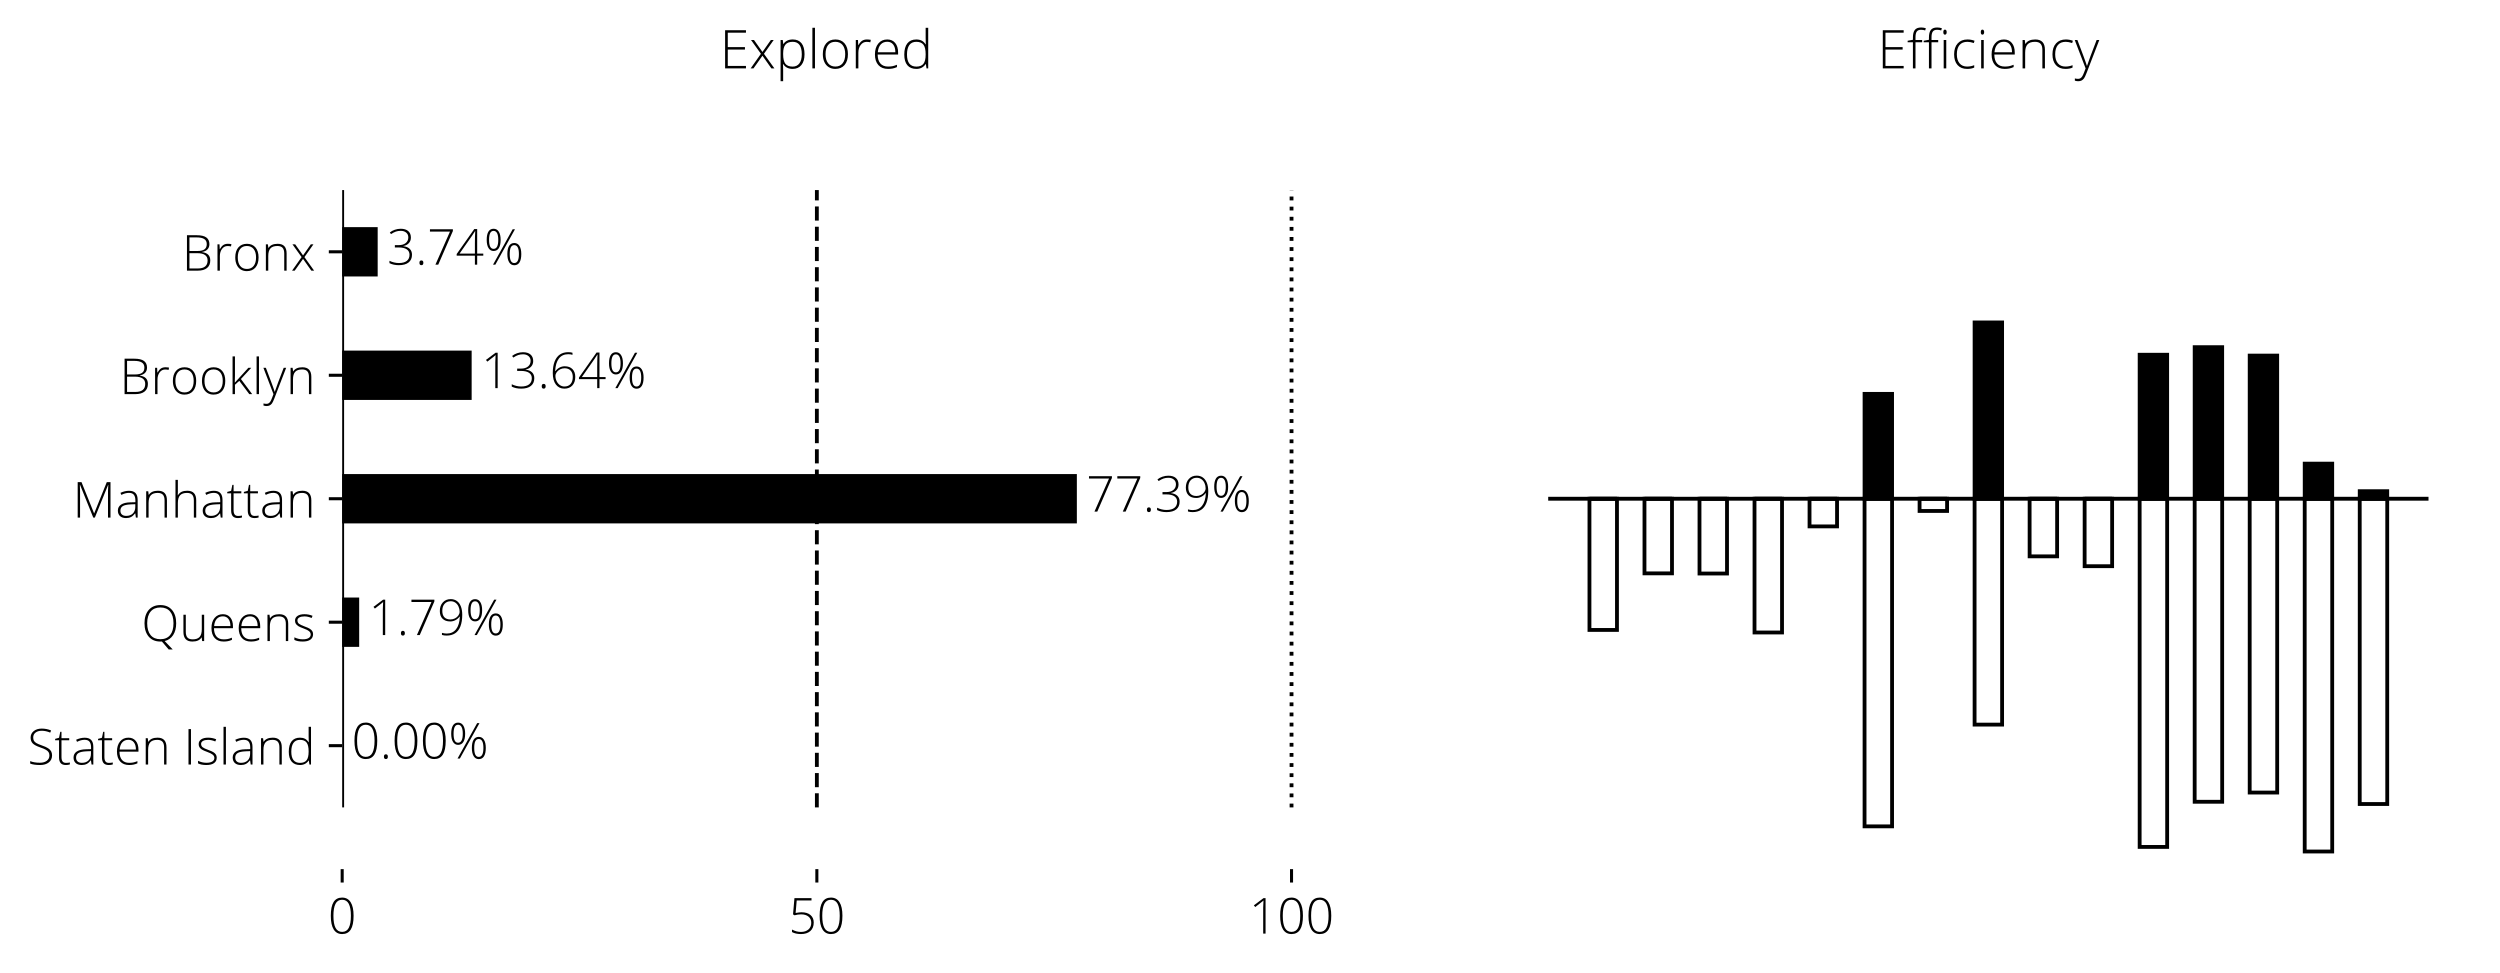
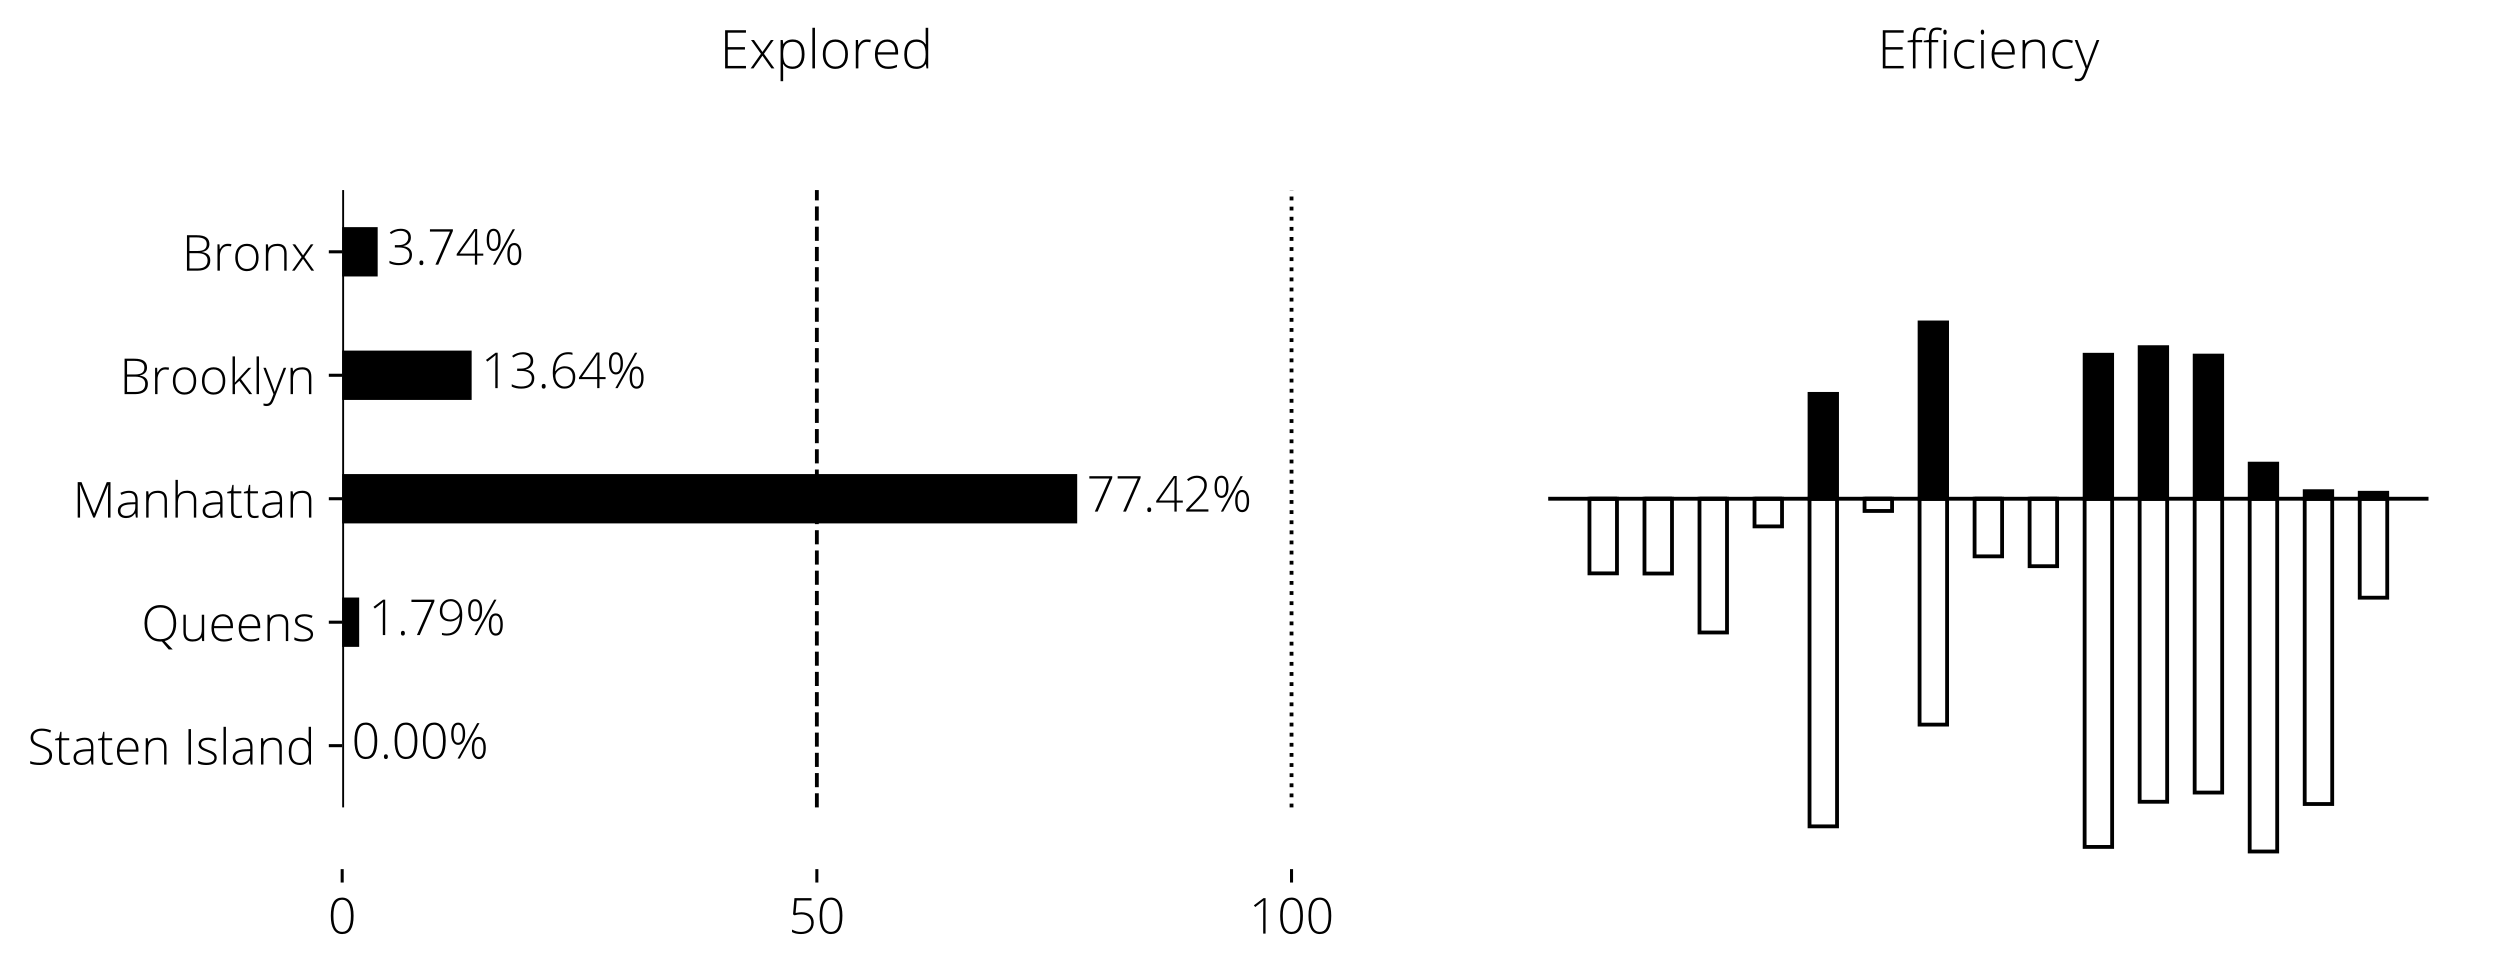
<svg xmlns="http://www.w3.org/2000/svg" xmlns:xlink="http://www.w3.org/1999/xlink" width="654.828pt" height="254.856pt" viewBox="0 0 654.828 254.856" version="1.1">
  <defs>
    <style type="text/css">*{stroke-linejoin: round; stroke-linecap: butt}</style>
  </defs>
  <g id="figure_1">
    <g id="patch_1">
      <path d="M 0 254.856  L 654.828 254.856  L 654.828 0  L 0 0  z " style="fill: #ffffff" />
    </g>
    <g id="axes_1">
      <g id="patch_2">
        <path d="M 89.628 227.654  L 343.265 227.654  L 343.265 33.614  L 89.628 33.614  L 89.628 227.654  z " style="fill: none" />
      </g>
      <g id="patch_3">
-         <path d="M 89.628 201.782  L 89.628 201.782  L 89.628 188.846  L 89.628 188.846  z " clip-path="url(#p0b3eacefc9)" />
+         <path d="M 89.628 201.782  L 89.628 201.782  L 89.628 188.846  L 89.628 188.846  z " clip-path="url(#p0655d49306)" />
      </g>
      <g id="patch_4">
-         <path d="M 89.628 169.442  L 94.08 169.442  L 94.08 156.506  L 89.628 156.506  z " clip-path="url(#p0b3eacefc9)" />
+         <path d="M 89.628 169.442  L 94.08 169.442  L 94.08 156.506  L 89.628 156.506  z " clip-path="url(#p0655d49306)" />
      </g>
      <g id="patch_5">
-         <path d="M 89.628 137.102  L 282.062 137.102  L 282.062 124.166  L 89.628 124.166  z " clip-path="url(#p0b3eacefc9)" />
+         <path d="M 89.628 137.102  L 282.151 137.102  L 282.151 124.166  L 89.628 124.166  z " clip-path="url(#p0655d49306)" />
      </g>
      <g id="patch_6">
-         <path d="M 89.628 104.762  L 123.54 104.762  L 123.54 91.826  L 89.628 91.826  z " clip-path="url(#p0b3eacefc9)" />
+         <path d="M 89.628 104.762  L 123.54 104.762  L 123.54 91.826  L 89.628 91.826  z " clip-path="url(#p0655d49306)" />
      </g>
      <g id="patch_7">
-         <path d="M 89.628 72.422  L 98.926 72.422  L 98.926 59.486  L 89.628 59.486  z " clip-path="url(#p0b3eacefc9)" />
+         <path d="M 89.628 72.422  L 98.926 72.422  L 98.926 59.486  L 89.628 59.486  z " clip-path="url(#p0655d49306)" />
      </g>
      <g id="matplotlib.axis_1">
        <g id="xtick_1">
          <g id="line2d_1">
            <defs>
-               <path id="md881250303" d="M 0 0  L 0 3.5  " style="stroke: #000000; stroke-width: 0.8" />
+               <path id="m9efb4e3fc9" d="M 0 0  L 0 3.5  " style="stroke: #000000; stroke-width: 0.8" />
            </defs>
            <g>
-               <use xlink:href="#md881250303" x="89.628" y="227.654" style="stroke: #000000; stroke-width: 0.8" />
+               <use xlink:href="#m9efb4e3fc9" x="89.628" y="227.654" style="stroke: #000000; stroke-width: 0.8" />
            </g>
          </g>
          <g id="text_1">
            <g transform="translate(85.91836 244.5322) scale(0.13 -0.13)">
              <defs>
                <path id="OpenSans-Light-30" d="M 3297 2297  Q 3297 1094 2930 515  Q 2563 -63 1819 -63  Q 1103 -63 731 532  Q 359 1128 359 2297  Q 359 3491 720 4066  Q 1081 4641 1819 4641  Q 2541 4641 2919 4045  Q 3297 3450 3297 2297  z M 697 2297  Q 697 1234 975 726  Q 1253 219 1819 219  Q 2409 219 2679 744  Q 2950 1269 2950 2297  Q 2950 3309 2679 3834  Q 2409 4359 1819 4359  Q 1228 4359 962 3834  Q 697 3309 697 2297  z " transform="scale(0.015625)" />
              </defs>
              <use xlink:href="#OpenSans-Light-30" />
            </g>
          </g>
        </g>
        <g id="xtick_2">
          <g id="line2d_2">
            <g>
-               <use xlink:href="#md881250303" x="213.96" y="227.654" style="stroke: #000000; stroke-width: 0.8" />
+               <use xlink:href="#m9efb4e3fc9" x="213.96" y="227.654" style="stroke: #000000; stroke-width: 0.8" />
            </g>
          </g>
          <g id="text_2">
            <g transform="translate(206.5398 244.5322) scale(0.13 -0.13)">
              <defs>
                <path id="OpenSans-Light-35" d="M 1678 2747  Q 2409 2747 2829 2394  Q 3250 2041 3250 1422  Q 3250 719 2812 328  Q 2375 -63 1606 -63  Q 1266 -63 959 4  Q 653 72 447 197  L 447 519  Q 784 347 1046 280  Q 1309 213 1606 213  Q 2206 213 2568 530  Q 2931 847 2931 1388  Q 2931 1897 2578 2187  Q 2225 2478 1619 2478  Q 1213 2478 769 2356  L 581 2478  L 763 4569  L 2963 4569  L 2963 4269  L 1056 4269  L 916 2656  Q 1403 2747 1678 2747  z " transform="scale(0.015625)" />
              </defs>
              <use xlink:href="#OpenSans-Light-35" />
              <use xlink:href="#OpenSans-Light-30" x="57.08" />
            </g>
          </g>
        </g>
        <g id="xtick_3">
          <g id="line2d_3">
            <g>
-               <use xlink:href="#md881250303" x="338.292" y="227.654" style="stroke: #000000; stroke-width: 0.8" />
+               <use xlink:href="#m9efb4e3fc9" x="338.292" y="227.654" style="stroke: #000000; stroke-width: 0.8" />
            </g>
          </g>
          <g id="text_3">
            <g transform="translate(327.1613 244.5322) scale(0.13 -0.13)">
              <defs>
                <path id="OpenSans-Light-31" d="M 2131 0  L 1825 0  L 1825 3328  Q 1825 3781 1863 4269  Q 1816 4222 1766 4178  Q 1716 4134 800 3419  L 622 3641  L 1863 4569  L 2131 4569  L 2131 0  z " transform="scale(0.015625)" />
              </defs>
              <use xlink:href="#OpenSans-Light-31" />
              <use xlink:href="#OpenSans-Light-30" x="57.08" />
              <use xlink:href="#OpenSans-Light-30" x="114.16" />
            </g>
          </g>
        </g>
      </g>
      <g id="matplotlib.axis_2">
        <g id="ytick_1">
          <g id="line2d_4">
            <defs>
-               <path id="mc05048afed" d="M 0 0  L -3.5 0  " style="stroke: #000000; stroke-width: 0.8" />
+               <path id="m9c99fe3519" d="M 0 0  L -3.5 0  " style="stroke: #000000; stroke-width: 0.8" />
            </defs>
            <g>
-               <use xlink:href="#mc05048afed" x="89.628" y="195.314" style="stroke: #000000; stroke-width: 0.8" />
+               <use xlink:href="#m9c99fe3519" x="89.628" y="195.314" style="stroke: #000000; stroke-width: 0.8" />
            </g>
          </g>
          <g id="text_4">
            <g transform="translate(7.2 200.2532) scale(0.13 -0.13)">
              <defs>
                <path id="OpenSans-Light-53" d="M 3169 1178  Q 3169 606 2748 271  Q 2328 -63 1631 -63  Q 794 -63 347 122  L 347 441  Q 841 231 1606 231  Q 2169 231 2498 489  Q 2828 747 2828 1166  Q 2828 1425 2718 1595  Q 2609 1766 2362 1906  Q 2116 2047 1638 2209  Q 938 2450 670 2729  Q 403 3009 403 3475  Q 403 3988 804 4311  Q 1206 4634 1838 4634  Q 2481 4634 3047 4391  L 2931 4116  Q 2363 4353 1844 4353  Q 1338 4353 1038 4118  Q 738 3884 738 3481  Q 738 3228 830 3065  Q 922 2903 1131 2773  Q 1341 2644 1850 2463  Q 2384 2278 2653 2104  Q 2922 1931 3045 1711  Q 3169 1491 3169 1178  z " transform="scale(0.015625)" />
                <path id="OpenSans-Light-74" d="M 1466 213  Q 1759 213 1978 263  L 1978 13  Q 1753 -63 1459 -63  Q 1009 -63 795 178  Q 581 419 581 934  L 581 3128  L 78 3128  L 78 3309  L 581 3450  L 738 4219  L 897 4219  L 897 3397  L 1894 3397  L 1894 3128  L 897 3128  L 897 978  Q 897 588 1034 400  Q 1172 213 1466 213  z " transform="scale(0.015625)" />
                <path id="OpenSans-Light-61" d="M 2631 0  L 2553 538  L 2528 538  Q 2272 209 2001 73  Q 1731 -63 1363 -63  Q 863 -63 584 193  Q 306 450 306 903  Q 306 1400 720 1675  Q 1134 1950 1919 1966  L 2566 1984  L 2566 2209  Q 2566 2694 2369 2941  Q 2172 3188 1734 3188  Q 1263 3188 756 2925  L 641 3194  Q 1200 3456 1747 3456  Q 2306 3456 2582 3165  Q 2859 2875 2859 2259  L 2859 0  L 2631 0  z M 1381 219  Q 1925 219 2239 530  Q 2553 841 2553 1394  L 2553 1728  L 1959 1703  Q 1244 1669 939 1480  Q 634 1291 634 891  Q 634 572 829 395  Q 1025 219 1381 219  z " transform="scale(0.015625)" />
                <path id="OpenSans-Light-65" d="M 1941 -63  Q 1200 -63 786 393  Q 372 850 372 1672  Q 372 2484 772 2973  Q 1172 3463 1850 3463  Q 2450 3463 2797 3044  Q 3144 2625 3144 1906  L 3144 1656  L 697 1656  Q 703 956 1023 587  Q 1344 219 1941 219  Q 2231 219 2451 259  Q 2672 300 3009 434  L 3009 153  Q 2722 28 2478 -17  Q 2234 -63 1941 -63  z M 1850 3188  Q 1359 3188 1062 2864  Q 766 2541 716 1931  L 2816 1931  Q 2816 2522 2559 2855  Q 2303 3188 1850 3188  z " transform="scale(0.015625)" />
                <path id="OpenSans-Light-6e" d="M 2938 0  L 2938 2203  Q 2938 2716 2722 2948  Q 2506 3181 2053 3181  Q 1444 3181 1161 2873  Q 878 2566 878 1875  L 878 0  L 569 0  L 569 3397  L 831 3397  L 891 2931  L 909 2931  Q 1241 3463 2088 3463  Q 3244 3463 3244 2222  L 3244 0  L 2938 0  z " transform="scale(0.015625)" />
                <path id="OpenSans-Light-20" transform="scale(0.015625)" />
                <path id="OpenSans-Light-49" d="M 647 0  L 647 4569  L 966 4569  L 966 0  L 647 0  z " transform="scale(0.015625)" />
                <path id="OpenSans-Light-73" d="M 2675 884  Q 2675 428 2328 182  Q 1981 -63 1344 -63  Q 663 -63 263 147  L 263 481  Q 775 225 1344 225  Q 1847 225 2108 392  Q 2369 559 2369 838  Q 2369 1094 2161 1269  Q 1953 1444 1478 1613  Q 969 1797 762 1930  Q 556 2063 451 2230  Q 347 2397 347 2638  Q 347 3019 667 3241  Q 988 3463 1563 3463  Q 2113 3463 2606 3256  L 2491 2975  Q 1991 3181 1563 3181  Q 1147 3181 903 3043  Q 659 2906 659 2663  Q 659 2397 848 2237  Q 1038 2078 1588 1881  Q 2047 1716 2256 1583  Q 2466 1450 2570 1281  Q 2675 1113 2675 884  z " transform="scale(0.015625)" />
                <path id="OpenSans-Light-6c" d="M 878 0  L 569 0  L 569 4863  L 878 4863  L 878 0  z " transform="scale(0.015625)" />
                <path id="OpenSans-Light-64" d="M 1813 3463  Q 2181 3463 2450 3328  Q 2719 3194 2931 2869  L 2950 2869  Q 2931 3263 2931 3641  L 2931 4863  L 3238 4863  L 3238 0  L 3034 0  L 2956 519  L 2931 519  Q 2544 -63 1819 -63  Q 1116 -63 744 375  Q 372 813 372 1650  Q 372 2531 740 2997  Q 1109 3463 1813 3463  z M 1813 3181  Q 1256 3181 976 2790  Q 697 2400 697 1656  Q 697 213 1819 213  Q 2394 213 2662 547  Q 2931 881 2931 1650  L 2931 1703  Q 2931 2491 2667 2836  Q 2403 3181 1813 3181  z " transform="scale(0.015625)" />
              </defs>
              <use xlink:href="#OpenSans-Light-53" />
              <use xlink:href="#OpenSans-Light-74" x="54.492" />
              <use xlink:href="#OpenSans-Light-61" x="87.988" />
              <use xlink:href="#OpenSans-Light-74" x="140.967" />
              <use xlink:href="#OpenSans-Light-65" x="174.463" />
              <use xlink:href="#OpenSans-Light-6e" x="229.346" />
              <use xlink:href="#OpenSans-Light-20" x="288.33" />
              <use xlink:href="#OpenSans-Light-49" x="314.307" />
              <use xlink:href="#OpenSans-Light-73" x="339.502" />
              <use xlink:href="#OpenSans-Light-6c" x="386.084" />
              <use xlink:href="#OpenSans-Light-61" x="408.691" />
              <use xlink:href="#OpenSans-Light-6e" x="461.67" />
              <use xlink:href="#OpenSans-Light-64" x="520.654" />
            </g>
          </g>
        </g>
        <g id="ytick_2">
          <g id="line2d_5">
            <g>
-               <use xlink:href="#mc05048afed" x="89.628" y="162.974" style="stroke: #000000; stroke-width: 0.8" />
+               <use xlink:href="#m9c99fe3519" x="89.628" y="162.974" style="stroke: #000000; stroke-width: 0.8" />
            </g>
          </g>
          <g id="text_5">
            <g transform="translate(37.03094 167.9132) scale(0.13 -0.13)">
              <defs>
                <path id="OpenSans-Light-51" d="M 4488 2291  Q 4488 1372 4094 770  Q 3700 169 3003 0  L 4044 -1088  L 3525 -1088  L 2644 -56  L 2541 -63  L 2444 -63  Q 1491 -63 947 570  Q 403 1203 403 2297  Q 403 3388 951 4014  Q 1500 4641 2450 4641  Q 3406 4641 3947 4011  Q 4488 3381 4488 2291  z M 750 2291  Q 750 1309 1187 773  Q 1625 238 2444 238  Q 3269 238 3705 769  Q 4141 1300 4141 2291  Q 4141 3278 3705 3804  Q 3269 4331 2450 4331  Q 1634 4331 1192 3800  Q 750 3269 750 2291  z " transform="scale(0.015625)" />
                <path id="OpenSans-Light-75" d="M 838 3397  L 838 1197  Q 838 684 1053 451  Q 1269 219 1722 219  Q 2328 219 2614 525  Q 2900 831 2900 1522  L 2900 3397  L 3206 3397  L 3206 0  L 2944 0  L 2888 469  L 2869 469  Q 2538 -63 1691 -63  Q 531 -63 531 1178  L 531 3397  L 838 3397  z " transform="scale(0.015625)" />
              </defs>
              <use xlink:href="#OpenSans-Light-51" />
              <use xlink:href="#OpenSans-Light-75" x="76.416" />
              <use xlink:href="#OpenSans-Light-65" x="135.4" />
              <use xlink:href="#OpenSans-Light-65" x="190.283" />
              <use xlink:href="#OpenSans-Light-6e" x="245.166" />
              <use xlink:href="#OpenSans-Light-73" x="304.15" />
            </g>
          </g>
        </g>
        <g id="ytick_3">
          <g id="line2d_6">
            <g>
-               <use xlink:href="#mc05048afed" x="89.628" y="130.634" style="stroke: #000000; stroke-width: 0.8" />
+               <use xlink:href="#m9c99fe3519" x="89.628" y="130.634" style="stroke: #000000; stroke-width: 0.8" />
            </g>
          </g>
          <g id="text_6">
            <g transform="translate(19.03406 135.5732) scale(0.13 -0.13)">
              <defs>
                <path id="OpenSans-Light-4d" d="M 2656 0  L 953 4219  L 928 4219  Q 953 3831 953 3425  L 953 0  L 647 0  L 647 4569  L 1141 4569  L 2759 550  L 2778 550  L 4397 4569  L 4878 4569  L 4878 0  L 4556 0  L 4556 3463  Q 4556 3825 4594 4213  L 4569 4213  L 2859 0  L 2656 0  z " transform="scale(0.015625)" />
                <path id="OpenSans-Light-68" d="M 2938 0  L 2938 2203  Q 2938 2716 2722 2948  Q 2506 3181 2053 3181  Q 1444 3181 1161 2873  Q 878 2566 878 1875  L 878 0  L 569 0  L 569 4863  L 878 4863  L 878 3316  L 863 2881  L 884 2881  Q 1075 3188 1365 3325  Q 1656 3463 2088 3463  Q 3244 3463 3244 2222  L 3244 0  L 2938 0  z " transform="scale(0.015625)" />
              </defs>
              <use xlink:href="#OpenSans-Light-4d" />
              <use xlink:href="#OpenSans-Light-61" x="86.279" />
              <use xlink:href="#OpenSans-Light-6e" x="139.258" />
              <use xlink:href="#OpenSans-Light-68" x="198.242" />
              <use xlink:href="#OpenSans-Light-61" x="257.227" />
              <use xlink:href="#OpenSans-Light-74" x="310.205" />
              <use xlink:href="#OpenSans-Light-74" x="343.701" />
              <use xlink:href="#OpenSans-Light-61" x="377.197" />
              <use xlink:href="#OpenSans-Light-6e" x="430.176" />
            </g>
          </g>
        </g>
        <g id="ytick_4">
          <g id="line2d_7">
            <g>
-               <use xlink:href="#mc05048afed" x="89.628" y="98.294" style="stroke: #000000; stroke-width: 0.8" />
+               <use xlink:href="#m9c99fe3519" x="89.628" y="98.294" style="stroke: #000000; stroke-width: 0.8" />
            </g>
          </g>
          <g id="text_7">
            <g transform="translate(31.31703 103.2332) scale(0.13 -0.13)">
              <defs>
                <path id="OpenSans-Light-42" d="M 647 4569  L 1900 4569  Q 2747 4569 3144 4281  Q 3541 3994 3541 3413  Q 3541 3016 3298 2752  Q 3056 2488 2591 2413  L 2591 2394  Q 3138 2313 3395 2048  Q 3653 1784 3653 1313  Q 3653 681 3234 340  Q 2816 0 2047 0  L 647 0  L 647 4569  z M 966 2534  L 1972 2534  Q 2616 2534 2908 2748  Q 3200 2963 3200 3419  Q 3200 3875 2870 4081  Q 2541 4288 1888 4288  L 966 4288  L 966 2534  z M 966 2253  L 966 281  L 2041 281  Q 3309 281 3309 1313  Q 3309 2253 1972 2253  L 966 2253  z " transform="scale(0.015625)" />
                <path id="OpenSans-Light-72" d="M 1906 3463  Q 2122 3463 2369 3419  L 2309 3122  Q 2097 3175 1869 3175  Q 1434 3175 1156 2806  Q 878 2438 878 1875  L 878 0  L 569 0  L 569 3397  L 831 3397  L 863 2784  L 884 2784  Q 1094 3159 1331 3311  Q 1569 3463 1906 3463  z " transform="scale(0.015625)" />
                <path id="OpenSans-Light-6f" d="M 3378 1703  Q 3378 872 2975 404  Q 2572 -63 1863 -63  Q 1416 -63 1075 153  Q 734 369 553 772  Q 372 1175 372 1703  Q 372 2534 775 2998  Q 1178 3463 1881 3463  Q 2581 3463 2979 2992  Q 3378 2522 3378 1703  z M 697 1703  Q 697 1003 1005 611  Q 1313 219 1875 219  Q 2438 219 2745 611  Q 3053 1003 3053 1703  Q 3053 2406 2742 2793  Q 2431 3181 1869 3181  Q 1306 3181 1001 2795  Q 697 2409 697 1703  z " transform="scale(0.015625)" />
                <path id="OpenSans-Light-6b" d="M 872 1491  L 2606 3397  L 2981 3397  L 1644 1947  L 3097 0  L 2725 0  L 1434 1716  L 878 1209  L 878 0  L 569 0  L 569 4863  L 878 4863  L 878 2425  L 856 1491  L 872 1491  z " transform="scale(0.015625)" />
                <path id="OpenSans-Light-79" d="M 0 3397  L 319 3397  L 1038 1491  Q 1366 613 1453 306  L 1472 306  Q 1603 709 1900 1509  L 2619 3397  L 2938 3397  L 1416 -550  Q 1231 -1031 1106 -1200  Q 981 -1369 814 -1453  Q 647 -1538 409 -1538  Q 231 -1538 13 -1472  L 13 -1203  Q 194 -1253 403 -1253  Q 563 -1253 684 -1178  Q 806 -1103 904 -945  Q 1003 -788 1133 -445  Q 1263 -103 1300 0  L 0 3397  z " transform="scale(0.015625)" />
              </defs>
              <use xlink:href="#OpenSans-Light-42" />
              <use xlink:href="#OpenSans-Light-72" x="62.695" />
              <use xlink:href="#OpenSans-Light-6f" x="101.611" />
              <use xlink:href="#OpenSans-Light-6f" x="160.205" />
              <use xlink:href="#OpenSans-Light-6b" x="218.799" />
              <use xlink:href="#OpenSans-Light-6c" x="267.188" />
              <use xlink:href="#OpenSans-Light-79" x="289.795" />
              <use xlink:href="#OpenSans-Light-6e" x="335.693" />
            </g>
          </g>
        </g>
        <g id="ytick_5">
          <g id="line2d_8">
            <g>
-               <use xlink:href="#mc05048afed" x="89.628" y="65.954" style="stroke: #000000; stroke-width: 0.8" />
+               <use xlink:href="#m9c99fe3519" x="89.628" y="65.954" style="stroke: #000000; stroke-width: 0.8" />
            </g>
          </g>
          <g id="text_8">
            <g transform="translate(47.65641 70.89317) scale(0.13 -0.13)">
              <defs>
                <path id="OpenSans-Light-78" d="M 1403 1747  L 219 3397  L 575 3397  L 1588 1966  L 2591 3397  L 2931 3397  L 1766 1747  L 3016 0  L 2656 0  L 1588 1516  L 513 0  L 172 0  L 1403 1747  z " transform="scale(0.015625)" />
              </defs>
              <use xlink:href="#OpenSans-Light-42" />
              <use xlink:href="#OpenSans-Light-72" x="62.695" />
              <use xlink:href="#OpenSans-Light-6f" x="101.611" />
              <use xlink:href="#OpenSans-Light-6e" x="160.205" />
              <use xlink:href="#OpenSans-Light-78" x="219.189" />
            </g>
          </g>
        </g>
      </g>
      <g id="LineCollection_1">
-         <path d="M 89.628 211.484  L 89.628 49.784  " clip-path="url(#p0b3eacefc9)" style="fill: none; stroke: #000000" />
+         <path d="M 89.628 211.484  L 89.628 49.784  " clip-path="url(#p0655d49306)" style="fill: none; stroke: #000000" />
      </g>
      <g id="LineCollection_2">
-         <path d="M 213.96 211.484  L 213.96 49.784  " clip-path="url(#p0b3eacefc9)" style="fill: none; stroke-dasharray: 3.7,1.6; stroke-dashoffset: 0; stroke: #000000" />
+         <path d="M 213.96 211.484  L 213.96 49.784  " clip-path="url(#p0655d49306)" style="fill: none; stroke-dasharray: 3.7,1.6; stroke-dashoffset: 0; stroke: #000000" />
      </g>
      <g id="LineCollection_3">
-         <path d="M 338.292 211.484  L 338.292 49.784  " clip-path="url(#p0b3eacefc9)" style="fill: none; stroke-dasharray: 1,1.65; stroke-dashoffset: 0; stroke: #000000" />
+         <path d="M 338.292 211.484  L 338.292 49.784  " clip-path="url(#p0655d49306)" style="fill: none; stroke-dasharray: 1,1.65; stroke-dashoffset: 0; stroke: #000000" />
      </g>
      <g id="text_9">
        <g transform="translate(92.11507 198.6911) scale(0.13 -0.13)">
          <defs>
            <path id="OpenSans-Light-2e" d="M 506 244  Q 506 550 756 550  Q 1013 550 1013 244  Q 1013 -63 756 -63  Q 506 -63 506 244  z " transform="scale(0.015625)" />
            <path id="OpenSans-Light-25" d="M 659 3206  Q 659 2625 800 2333  Q 941 2041 1241 2041  Q 1844 2041 1844 3206  Q 1844 3781 1689 4070  Q 1534 4359 1241 4359  Q 941 4359 800 4070  Q 659 3781 659 3206  z M 2150 3206  Q 2150 2500 1915 2133  Q 1681 1766 1241 1766  Q 825 1766 589 2142  Q 353 2519 353 3206  Q 353 3903 578 4268  Q 803 4634 1241 4634  Q 1675 4634 1912 4257  Q 2150 3881 2150 3206  z M 3322 1369  Q 3322 791 3462 502  Q 3603 213 3903 213  Q 4506 213 4506 1369  Q 4506 2522 3903 2522  Q 3603 2522 3462 2236  Q 3322 1950 3322 1369  z M 4813 1369  Q 4813 663 4581 295  Q 4350 -72 3909 -72  Q 3484 -72 3250 308  Q 3016 688 3016 1369  Q 3016 2072 3245 2434  Q 3475 2797 3909 2797  Q 4338 2797 4575 2422  Q 4813 2047 4813 1369  z M 4000 4569  L 1466 0  L 1166 0  L 3700 4569  L 4000 4569  z " transform="scale(0.015625)" />
          </defs>
          <use xlink:href="#OpenSans-Light-30" />
          <use xlink:href="#OpenSans-Light-2e" x="57.08" />
          <use xlink:href="#OpenSans-Light-30" x="80.859" />
          <use xlink:href="#OpenSans-Light-30" x="137.939" />
          <use xlink:href="#OpenSans-Light-25" x="195.02" />
        </g>
      </g>
      <g id="text_10">
        <g transform="translate(96.5668 166.3511) scale(0.13 -0.13)">
          <defs>
            <path id="OpenSans-Light-37" d="M 1044 0  L 2925 4269  L 341 4269  L 341 4569  L 3297 4569  L 3297 4341  L 1409 0  L 1044 0  z " transform="scale(0.015625)" />
            <path id="OpenSans-Light-39" d="M 3238 2631  Q 3238 1731 3002 1125  Q 2766 519 2314 228  Q 1863 -63 1222 -63  Q 897 -63 622 19  L 622 288  Q 756 244 945 220  Q 1134 197 1234 197  Q 2006 197 2443 755  Q 2881 1313 2931 2381  L 2894 2381  Q 2666 2081 2350 1920  Q 2034 1759 1691 1759  Q 1056 1759 701 2109  Q 347 2459 347 3103  Q 347 3791 736 4216  Q 1125 4641 1747 4641  Q 2197 4641 2534 4405  Q 2872 4169 3055 3712  Q 3238 3256 3238 2631  z M 1747 4366  Q 1253 4366 959 4033  Q 666 3700 666 3122  Q 666 2578 937 2297  Q 1209 2016 1716 2016  Q 2031 2016 2304 2156  Q 2578 2297 2739 2530  Q 2900 2763 2900 3003  Q 2900 3369 2754 3687  Q 2609 4006 2348 4186  Q 2088 4366 1747 4366  z " transform="scale(0.015625)" />
          </defs>
          <use xlink:href="#OpenSans-Light-31" />
          <use xlink:href="#OpenSans-Light-2e" x="57.08" />
          <use xlink:href="#OpenSans-Light-37" x="80.859" />
          <use xlink:href="#OpenSans-Light-39" x="137.939" />
          <use xlink:href="#OpenSans-Light-25" x="195.02" />
        </g>
      </g>
      <g id="text_11">
-         <g transform="translate(284.5486 134.0111) scale(0.13 -0.13)">
-           <defs>
-             <path id="OpenSans-Light-33" d="M 3059 3494  Q 3059 3069 2792 2778  Q 2525 2488 2075 2406  L 2075 2388  Q 2625 2319 2912 2037  Q 3200 1756 3200 1281  Q 3200 641 2764 289  Q 2328 -63 1509 -63  Q 813 -63 294 197  L 294 506  Q 556 369 882 291  Q 1209 213 1497 213  Q 2188 213 2534 492  Q 2881 772 2881 1281  Q 2881 1734 2526 1978  Q 2172 2222 1484 2222  L 991 2222  L 991 2522  L 1491 2522  Q 2059 2522 2392 2792  Q 2725 3063 2725 3525  Q 2725 3906 2454 4136  Q 2184 4366 1747 4366  Q 1406 4366 1125 4270  Q 844 4175 494 3944  L 341 4153  Q 606 4375 981 4504  Q 1356 4634 1741 4634  Q 2372 4634 2715 4336  Q 3059 4038 3059 3494  z " transform="scale(0.015625)" />
+         <g transform="translate(284.6379 134.0111) scale(0.13 -0.13)">
+           <defs>
+             <path id="OpenSans-Light-34" d="M 3566 1166  L 2778 1166  L 2778 0  L 2484 0  L 2484 1166  L 134 1166  L 134 1375  L 2400 4594  L 2778 4594  L 2778 1434  L 3566 1434  L 3566 1166  z M 2484 1434  L 2484 2741  Q 2484 3684 2528 4325  L 2503 4325  Q 2441 4209 2119 3738  L 506 1434  L 2484 1434  z " transform="scale(0.015625)" />
+             <path id="OpenSans-Light-32" d="M 3213 0  L 353 0  L 353 275  L 1569 1544  Q 2081 2075 2287 2356  Q 2494 2638 2591 2894  Q 2688 3150 2688 3431  Q 2688 3841 2419 4097  Q 2150 4353 1722 4353  Q 1150 4353 628 3938  L 459 4153  Q 1031 4634 1728 4634  Q 2325 4634 2667 4315  Q 3009 3997 3009 3438  Q 3009 2984 2779 2561  Q 2550 2138 1941 1516  L 769 313  L 769 300  L 3213 300  L 3213 0  z " transform="scale(0.015625)" />
          </defs>
          <use xlink:href="#OpenSans-Light-37" />
          <use xlink:href="#OpenSans-Light-37" x="57.08" />
          <use xlink:href="#OpenSans-Light-2e" x="114.16" />
-           <use xlink:href="#OpenSans-Light-33" x="137.939" />
-           <use xlink:href="#OpenSans-Light-39" x="195.02" />
+           <use xlink:href="#OpenSans-Light-34" x="137.939" />
+           <use xlink:href="#OpenSans-Light-32" x="195.02" />
          <use xlink:href="#OpenSans-Light-25" x="252.1" />
        </g>
      </g>
      <g id="text_12">
        <g transform="translate(126.0263 101.6711) scale(0.13 -0.13)">
          <defs>
+             <path id="OpenSans-Light-33" d="M 3059 3494  Q 3059 3069 2792 2778  Q 2525 2488 2075 2406  L 2075 2388  Q 2625 2319 2912 2037  Q 3200 1756 3200 1281  Q 3200 641 2764 289  Q 2328 -63 1509 -63  Q 813 -63 294 197  L 294 506  Q 556 369 882 291  Q 1209 213 1497 213  Q 2188 213 2534 492  Q 2881 772 2881 1281  Q 2881 1734 2526 1978  Q 2172 2222 1484 2222  L 991 2222  L 991 2522  L 1491 2522  Q 2059 2522 2392 2792  Q 2725 3063 2725 3525  Q 2725 3906 2454 4136  Q 2184 4366 1747 4366  Q 1406 4366 1125 4270  Q 844 4175 494 3944  L 341 4153  Q 606 4375 981 4504  Q 1356 4634 1741 4634  Q 2372 4634 2715 4336  Q 3059 4038 3059 3494  z " transform="scale(0.015625)" />
            <path id="OpenSans-Light-36" d="M 409 1947  Q 409 2838 651 3445  Q 894 4053 1339 4347  Q 1784 4641 2413 4641  Q 2706 4641 2950 4569  L 2950 4294  Q 2722 4378 2400 4378  Q 1628 4378 1198 3822  Q 769 3266 716 2203  L 756 2203  Q 994 2509 1300 2665  Q 1606 2822 1947 2822  Q 2588 2822 2948 2456  Q 3309 2091 3309 1447  Q 3309 747 2929 342  Q 2550 -63 1906 -63  Q 1213 -63 811 467  Q 409 997 409 1947  z M 1906 213  Q 2419 213 2703 534  Q 2988 856 2988 1453  Q 2988 1978 2706 2272  Q 2425 2566 1941 2566  Q 1622 2566 1348 2425  Q 1075 2284 912 2051  Q 750 1819 750 1575  Q 750 1228 904 908  Q 1059 588 1323 400  Q 1588 213 1906 213  z " transform="scale(0.015625)" />
-             <path id="OpenSans-Light-34" d="M 3566 1166  L 2778 1166  L 2778 0  L 2484 0  L 2484 1166  L 134 1166  L 134 1375  L 2400 4594  L 2778 4594  L 2778 1434  L 3566 1434  L 3566 1166  z M 2484 1434  L 2484 2741  Q 2484 3684 2528 4325  L 2503 4325  Q 2441 4209 2119 3738  L 506 1434  L 2484 1434  z " transform="scale(0.015625)" />
          </defs>
          <use xlink:href="#OpenSans-Light-31" />
          <use xlink:href="#OpenSans-Light-33" x="57.08" />
          <use xlink:href="#OpenSans-Light-2e" x="114.16" />
          <use xlink:href="#OpenSans-Light-36" x="137.939" />
          <use xlink:href="#OpenSans-Light-34" x="195.02" />
          <use xlink:href="#OpenSans-Light-25" x="252.1" />
        </g>
      </g>
      <g id="text_13">
        <g transform="translate(101.4131 69.33114) scale(0.13 -0.13)">
          <use xlink:href="#OpenSans-Light-33" />
          <use xlink:href="#OpenSans-Light-2e" x="57.08" />
          <use xlink:href="#OpenSans-Light-37" x="80.859" />
          <use xlink:href="#OpenSans-Light-34" x="137.939" />
          <use xlink:href="#OpenSans-Light-25" x="195.02" />
        </g>
      </g>
      <g id="text_14">
        <g transform="translate(188.5144 17.91219) scale(0.14 -0.14)">
          <defs>
            <path id="OpenSans-Light-45" d="M 3144 0  L 647 0  L 647 4569  L 3144 4569  L 3144 4275  L 966 4275  L 966 2547  L 3022 2547  L 3022 2253  L 966 2253  L 966 294  L 3144 294  L 3144 0  z " transform="scale(0.015625)" />
            <path id="OpenSans-Light-70" d="M 2022 -63  Q 1238 -63 878 525  L 856 525  L 866 263  Q 878 31 878 -244  L 878 -1538  L 569 -1538  L 569 3397  L 831 3397  L 891 2913  L 909 2913  Q 1259 3463 2028 3463  Q 2716 3463 3077 3011  Q 3438 2559 3438 1697  Q 3438 859 3058 398  Q 2678 -63 2022 -63  z M 2016 213  Q 2538 213 2823 600  Q 3109 988 3109 1684  Q 3109 3181 2028 3181  Q 1434 3181 1156 2854  Q 878 2528 878 1791  L 878 1691  Q 878 894 1145 553  Q 1413 213 2016 213  z " transform="scale(0.015625)" />
          </defs>
          <use xlink:href="#OpenSans-Light-45" />
          <use xlink:href="#OpenSans-Light-78" x="55.176" />
          <use xlink:href="#OpenSans-Light-70" x="104.98" />
          <use xlink:href="#OpenSans-Light-6c" x="164.502" />
          <use xlink:href="#OpenSans-Light-6f" x="187.109" />
          <use xlink:href="#OpenSans-Light-72" x="245.703" />
          <use xlink:href="#OpenSans-Light-65" x="284.619" />
          <use xlink:href="#OpenSans-Light-64" x="339.502" />
        </g>
      </g>
    </g>
    <g id="axes_2">
      <g id="patch_8">
-         <path d="M 416.329 130.634  L 423.535 130.634  L 423.535 130.634  L 416.329 130.634  z " clip-path="url(#p01ea6c0977)" style="stroke: #000000; stroke-linejoin: miter" />
+         <path d="M 416.329 130.634  L 423.535 130.634  L 423.535 130.634  L 416.329 130.634  z " clip-path="url(#pe5269cd57f)" style="stroke: #000000; stroke-linejoin: miter" />
      </g>
      <g id="patch_9">
-         <path d="M 430.741 130.634  L 437.946 130.634  L 437.946 130.634  L 430.741 130.634  z " clip-path="url(#p01ea6c0977)" style="stroke: #000000; stroke-linejoin: miter" />
+         <path d="M 430.741 130.634  L 437.946 130.634  L 437.946 130.634  L 430.741 130.634  z " clip-path="url(#pe5269cd57f)" style="stroke: #000000; stroke-linejoin: miter" />
      </g>
      <g id="patch_10">
-         <path d="M 445.152 130.634  L 452.357 130.634  L 452.357 130.634  L 445.152 130.634  z " clip-path="url(#p01ea6c0977)" style="stroke: #000000; stroke-linejoin: miter" />
+         <path d="M 445.152 130.634  L 452.357 130.634  L 452.357 130.634  L 445.152 130.634  z " clip-path="url(#pe5269cd57f)" style="stroke: #000000; stroke-linejoin: miter" />
      </g>
      <g id="patch_11">
-         <path d="M 459.563 130.634  L 466.768 130.634  L 466.768 130.634  L 459.563 130.634  z " clip-path="url(#p01ea6c0977)" style="stroke: #000000; stroke-linejoin: miter" />
+         <path d="M 459.563 130.634  L 466.768 130.634  L 466.768 130.634  L 459.563 130.634  z " clip-path="url(#pe5269cd57f)" style="stroke: #000000; stroke-linejoin: miter" />
      </g>
      <g id="patch_12">
-         <path d="M 473.974 130.634  L 481.18 130.634  L 481.18 130.634  L 473.974 130.634  z " clip-path="url(#p01ea6c0977)" style="stroke: #000000; stroke-linejoin: miter" />
+         <path d="M 473.974 130.634  L 481.18 130.634  L 481.18 103.168  L 473.974 103.168  z " clip-path="url(#pe5269cd57f)" style="stroke: #000000; stroke-linejoin: miter" />
      </g>
      <g id="patch_13">
-         <path d="M 488.385 130.634  L 495.591 130.634  L 495.591 103.168  L 488.385 103.168  z " clip-path="url(#p01ea6c0977)" style="stroke: #000000; stroke-linejoin: miter" />
+         <path d="M 488.385 130.634  L 495.591 130.634  L 495.591 130.634  L 488.385 130.634  z " clip-path="url(#pe5269cd57f)" style="stroke: #000000; stroke-linejoin: miter" />
      </g>
      <g id="patch_14">
-         <path d="M 502.796 130.634  L 510.002 130.634  L 510.002 130.634  L 502.796 130.634  z " clip-path="url(#p01ea6c0977)" style="stroke: #000000; stroke-linejoin: miter" />
+         <path d="M 502.796 130.634  L 510.002 130.634  L 510.002 84.457  L 502.796 84.457  z " clip-path="url(#pe5269cd57f)" style="stroke: #000000; stroke-linejoin: miter" />
      </g>
      <g id="patch_15">
-         <path d="M 517.207 130.634  L 524.413 130.634  L 524.413 84.457  L 517.207 84.457  z " clip-path="url(#p01ea6c0977)" style="stroke: #000000; stroke-linejoin: miter" />
+         <path d="M 517.207 130.634  L 524.413 130.634  L 524.413 130.634  L 517.207 130.634  z " clip-path="url(#pe5269cd57f)" style="stroke: #000000; stroke-linejoin: miter" />
      </g>
      <g id="patch_16">
-         <path d="M 531.619 130.634  L 538.824 130.634  L 538.824 130.634  L 531.619 130.634  z " clip-path="url(#p01ea6c0977)" style="stroke: #000000; stroke-linejoin: miter" />
+         <path d="M 531.619 130.634  L 538.824 130.634  L 538.824 130.634  L 531.619 130.634  z " clip-path="url(#pe5269cd57f)" style="stroke: #000000; stroke-linejoin: miter" />
      </g>
      <g id="patch_17">
-         <path d="M 546.03 130.634  L 553.235 130.634  L 553.235 130.634  L 546.03 130.634  z " clip-path="url(#p01ea6c0977)" style="stroke: #000000; stroke-linejoin: miter" />
+         <path d="M 546.03 130.634  L 553.235 130.634  L 553.235 92.918  L 546.03 92.918  z " clip-path="url(#pe5269cd57f)" style="stroke: #000000; stroke-linejoin: miter" />
      </g>
      <g id="patch_18">
-         <path d="M 560.441 130.634  L 567.647 130.634  L 567.647 92.918  L 560.441 92.918  z " clip-path="url(#p01ea6c0977)" style="stroke: #000000; stroke-linejoin: miter" />
+         <path d="M 560.441 130.634  L 567.647 130.634  L 567.647 90.933  L 560.441 90.933  z " clip-path="url(#pe5269cd57f)" style="stroke: #000000; stroke-linejoin: miter" />
      </g>
      <g id="patch_19">
-         <path d="M 574.852 130.634  L 582.058 130.634  L 582.058 90.933  L 574.852 90.933  z " clip-path="url(#p01ea6c0977)" style="stroke: #000000; stroke-linejoin: miter" />
+         <path d="M 574.852 130.634  L 582.058 130.634  L 582.058 93.141  L 574.852 93.141  z " clip-path="url(#pe5269cd57f)" style="stroke: #000000; stroke-linejoin: miter" />
      </g>
      <g id="patch_20">
-         <path d="M 589.263 130.634  L 596.469 130.634  L 596.469 93.141  L 589.263 93.141  z " clip-path="url(#p01ea6c0977)" style="stroke: #000000; stroke-linejoin: miter" />
+         <path d="M 589.263 130.634  L 596.469 130.634  L 596.469 121.442  L 589.263 121.442  z " clip-path="url(#pe5269cd57f)" style="stroke: #000000; stroke-linejoin: miter" />
      </g>
      <g id="patch_21">
-         <path d="M 603.674 130.634  L 610.88 130.634  L 610.88 121.442  L 603.674 121.442  z " clip-path="url(#p01ea6c0977)" style="stroke: #000000; stroke-linejoin: miter" />
+         <path d="M 603.674 130.634  L 610.88 130.634  L 610.88 128.657  L 603.674 128.657  z " clip-path="url(#pe5269cd57f)" style="stroke: #000000; stroke-linejoin: miter" />
      </g>
      <g id="patch_22">
-         <path d="M 618.086 130.634  L 625.291 130.634  L 625.291 128.657  L 618.086 128.657  z " clip-path="url(#p01ea6c0977)" style="stroke: #000000; stroke-linejoin: miter" />
+         <path d="M 618.086 130.634  L 625.291 130.634  L 625.291 129.068  L 618.086 129.068  z " clip-path="url(#pe5269cd57f)" style="stroke: #000000; stroke-linejoin: miter" />
      </g>
      <g id="patch_23">
-         <path d="M 416.329 130.634  L 423.535 130.634  L 423.535 165.001  L 416.329 165.001  L 416.329 130.634  z " clip-path="url(#p01ea6c0977)" style="fill: none; stroke: #000000; stroke-linejoin: miter" />
+         <path d="M 416.329 130.634  L 423.535 130.634  L 423.535 150.181  L 416.329 150.181  L 416.329 130.634  z " clip-path="url(#pe5269cd57f)" style="fill: none; stroke: #000000; stroke-linejoin: miter" />
      </g>
      <g id="patch_24">
-         <path d="M 430.741 130.634  L 437.946 130.634  L 437.946 150.181  L 430.741 150.181  L 430.741 130.634  z " clip-path="url(#p01ea6c0977)" style="fill: none; stroke: #000000; stroke-linejoin: miter" />
+         <path d="M 430.741 130.634  L 437.946 130.634  L 437.946 150.224  L 430.741 150.224  L 430.741 130.634  z " clip-path="url(#pe5269cd57f)" style="fill: none; stroke: #000000; stroke-linejoin: miter" />
      </g>
      <g id="patch_25">
-         <path d="M 445.152 130.634  L 452.357 130.634  L 452.357 150.224  L 445.152 150.224  L 445.152 130.634  z " clip-path="url(#p01ea6c0977)" style="fill: none; stroke: #000000; stroke-linejoin: miter" />
+         <path d="M 445.152 130.634  L 452.357 130.634  L 452.357 165.668  L 445.152 165.668  L 445.152 130.634  z " clip-path="url(#pe5269cd57f)" style="fill: none; stroke: #000000; stroke-linejoin: miter" />
      </g>
      <g id="patch_26">
-         <path d="M 459.563 130.634  L 466.768 130.634  L 466.768 165.668  L 459.563 165.668  L 459.563 130.634  z " clip-path="url(#p01ea6c0977)" style="fill: none; stroke: #000000; stroke-linejoin: miter" />
+         <path d="M 459.563 130.634  L 466.768 130.634  L 466.768 137.879  L 459.563 137.879  L 459.563 130.634  z " clip-path="url(#pe5269cd57f)" style="fill: none; stroke: #000000; stroke-linejoin: miter" />
      </g>
      <g id="patch_27">
-         <path d="M 473.974 130.634  L 481.18 130.634  L 481.18 137.879  L 473.974 137.879  L 473.974 130.634  z " clip-path="url(#p01ea6c0977)" style="fill: none; stroke: #000000; stroke-linejoin: miter" />
+         <path d="M 473.974 130.634  L 481.18 130.634  L 481.18 216.448  L 473.974 216.448  L 473.974 130.634  z " clip-path="url(#pe5269cd57f)" style="fill: none; stroke: #000000; stroke-linejoin: miter" />
      </g>
      <g id="patch_28">
-         <path d="M 488.385 130.634  L 495.591 130.634  L 495.591 216.448  L 488.385 216.448  L 488.385 130.634  z " clip-path="url(#p01ea6c0977)" style="fill: none; stroke: #000000; stroke-linejoin: miter" />
+         <path d="M 488.385 130.634  L 495.591 130.634  L 495.591 133.838  L 488.385 133.838  L 488.385 130.634  z " clip-path="url(#pe5269cd57f)" style="fill: none; stroke: #000000; stroke-linejoin: miter" />
      </g>
      <g id="patch_29">
-         <path d="M 502.796 130.634  L 510.002 130.634  L 510.002 133.838  L 502.796 133.838  L 502.796 130.634  z " clip-path="url(#p01ea6c0977)" style="fill: none; stroke: #000000; stroke-linejoin: miter" />
+         <path d="M 502.796 130.634  L 510.002 130.634  L 510.002 189.798  L 502.796 189.798  L 502.796 130.634  z " clip-path="url(#pe5269cd57f)" style="fill: none; stroke: #000000; stroke-linejoin: miter" />
      </g>
      <g id="patch_30">
-         <path d="M 517.207 130.634  L 524.413 130.634  L 524.413 189.798  L 517.207 189.798  L 517.207 130.634  z " clip-path="url(#p01ea6c0977)" style="fill: none; stroke: #000000; stroke-linejoin: miter" />
+         <path d="M 517.207 130.634  L 524.413 130.634  L 524.413 145.725  L 517.207 145.725  L 517.207 130.634  z " clip-path="url(#pe5269cd57f)" style="fill: none; stroke: #000000; stroke-linejoin: miter" />
      </g>
      <g id="patch_31">
-         <path d="M 531.619 130.634  L 538.824 130.634  L 538.824 145.725  L 531.619 145.725  L 531.619 130.634  z " clip-path="url(#p01ea6c0977)" style="fill: none; stroke: #000000; stroke-linejoin: miter" />
+         <path d="M 531.619 130.634  L 538.824 130.634  L 538.824 148.304  L 531.619 148.304  L 531.619 130.634  z " clip-path="url(#pe5269cd57f)" style="fill: none; stroke: #000000; stroke-linejoin: miter" />
      </g>
      <g id="patch_32">
-         <path d="M 546.03 130.634  L 553.235 130.634  L 553.235 148.304  L 546.03 148.304  L 546.03 130.634  z " clip-path="url(#p01ea6c0977)" style="fill: none; stroke: #000000; stroke-linejoin: miter" />
+         <path d="M 546.03 130.634  L 553.235 130.634  L 553.235 221.836  L 546.03 221.836  L 546.03 130.634  z " clip-path="url(#pe5269cd57f)" style="fill: none; stroke: #000000; stroke-linejoin: miter" />
      </g>
      <g id="patch_33">
-         <path d="M 560.441 130.634  L 567.647 130.634  L 567.647 221.836  L 560.441 221.836  L 560.441 130.634  z " clip-path="url(#p01ea6c0977)" style="fill: none; stroke: #000000; stroke-linejoin: miter" />
+         <path d="M 560.441 130.634  L 567.647 130.634  L 567.647 210.008  L 560.441 210.008  L 560.441 130.634  z " clip-path="url(#pe5269cd57f)" style="fill: none; stroke: #000000; stroke-linejoin: miter" />
      </g>
      <g id="patch_34">
-         <path d="M 574.852 130.634  L 582.058 130.634  L 582.058 210.008  L 574.852 210.008  L 574.852 130.634  z " clip-path="url(#p01ea6c0977)" style="fill: none; stroke: #000000; stroke-linejoin: miter" />
+         <path d="M 574.852 130.634  L 582.058 130.634  L 582.058 207.595  L 574.852 207.595  L 574.852 130.634  z " clip-path="url(#pe5269cd57f)" style="fill: none; stroke: #000000; stroke-linejoin: miter" />
      </g>
      <g id="patch_35">
-         <path d="M 589.263 130.634  L 596.469 130.634  L 596.469 207.595  L 589.263 207.595  L 589.263 130.634  z " clip-path="url(#p01ea6c0977)" style="fill: none; stroke: #000000; stroke-linejoin: miter" />
+         <path d="M 589.263 130.634  L 596.469 130.634  L 596.469 223.035  L 589.263 223.035  L 589.263 130.634  z " clip-path="url(#pe5269cd57f)" style="fill: none; stroke: #000000; stroke-linejoin: miter" />
      </g>
      <g id="patch_36">
-         <path d="M 603.674 130.634  L 610.88 130.634  L 610.88 223.035  L 603.674 223.035  L 603.674 130.634  z " clip-path="url(#p01ea6c0977)" style="fill: none; stroke: #000000; stroke-linejoin: miter" />
+         <path d="M 603.674 130.634  L 610.88 130.634  L 610.88 210.596  L 603.674 210.596  L 603.674 130.634  z " clip-path="url(#pe5269cd57f)" style="fill: none; stroke: #000000; stroke-linejoin: miter" />
      </g>
      <g id="patch_37">
-         <path d="M 618.086 130.634  L 625.291 130.634  L 625.291 210.596  L 618.086 210.596  L 618.086 130.634  z " clip-path="url(#p01ea6c0977)" style="fill: none; stroke: #000000; stroke-linejoin: miter" />
+         <path d="M 618.086 130.634  L 625.291 130.634  L 625.291 156.554  L 618.086 156.554  L 618.086 130.634  z " clip-path="url(#pe5269cd57f)" style="fill: none; stroke: #000000; stroke-linejoin: miter" />
      </g>
      <g id="LineCollection_4">
-         <path d="M 405.521 130.634  L 636.1 130.634  " clip-path="url(#p01ea6c0977)" style="fill: none; stroke: #000000" />
+         <path d="M 405.521 130.634  L 636.1 130.634  " clip-path="url(#pe5269cd57f)" style="fill: none; stroke: #000000" />
      </g>
      <g id="text_15">
        <g transform="translate(491.7482 17.91219) scale(0.14 -0.14)">
          <defs>
            <path id="OpenSans-Light-66" d="M 1831 3128  L 1031 3128  L 1031 0  L 722 0  L 722 3128  L 91 3128  L 91 3309  L 722 3425  L 722 3688  Q 722 4313 951 4605  Q 1181 4897 1703 4897  Q 1984 4897 2266 4813  L 2194 4544  Q 1944 4622 1697 4622  Q 1334 4622 1182 4408  Q 1031 4194 1031 3713  L 1031 3397  L 1831 3397  L 1831 3128  z " transform="scale(0.015625)" />
            <path id="OpenSans-Light-69" d="M 878 0  L 569 0  L 569 3397  L 878 3397  L 878 0  z M 525 4341  Q 525 4641 722 4641  Q 819 4641 873 4562  Q 928 4484 928 4341  Q 928 4200 873 4119  Q 819 4038 722 4038  Q 525 4038 525 4341  z " transform="scale(0.015625)" />
            <path id="OpenSans-Light-63" d="M 1925 -63  Q 1197 -63 784 396  Q 372 856 372 1678  Q 372 2522 800 2992  Q 1228 3463 1972 3463  Q 2413 3463 2816 3309  L 2731 3034  Q 2291 3181 1966 3181  Q 1341 3181 1019 2795  Q 697 2409 697 1684  Q 697 997 1019 608  Q 1341 219 1919 219  Q 2381 219 2778 384  L 2778 97  Q 2453 -63 1925 -63  z " transform="scale(0.015625)" />
          </defs>
          <use xlink:href="#OpenSans-Light-45" />
          <use xlink:href="#OpenSans-Light-66" x="55.176" />
          <use xlink:href="#OpenSans-Light-66" x="85.156" />
          <use xlink:href="#OpenSans-Light-69" x="115.137" />
          <use xlink:href="#OpenSans-Light-63" x="137.744" />
          <use xlink:href="#OpenSans-Light-69" x="185.254" />
          <use xlink:href="#OpenSans-Light-65" x="207.861" />
          <use xlink:href="#OpenSans-Light-6e" x="262.744" />
          <use xlink:href="#OpenSans-Light-63" x="321.729" />
          <use xlink:href="#OpenSans-Light-79" x="369.238" />
        </g>
      </g>
    </g>
  </g>
  <defs>
-     <clipPath id="p0b3eacefc9">
+     <clipPath id="p0655d49306">
      <rect x="89.628" y="33.614" width="253.636" height="194.04" />
    </clipPath>
-     <clipPath id="p01ea6c0977">
+     <clipPath id="pe5269cd57f">
      <rect x="393.992" y="33.614" width="253.636" height="194.04" />
    </clipPath>
  </defs>
</svg>
